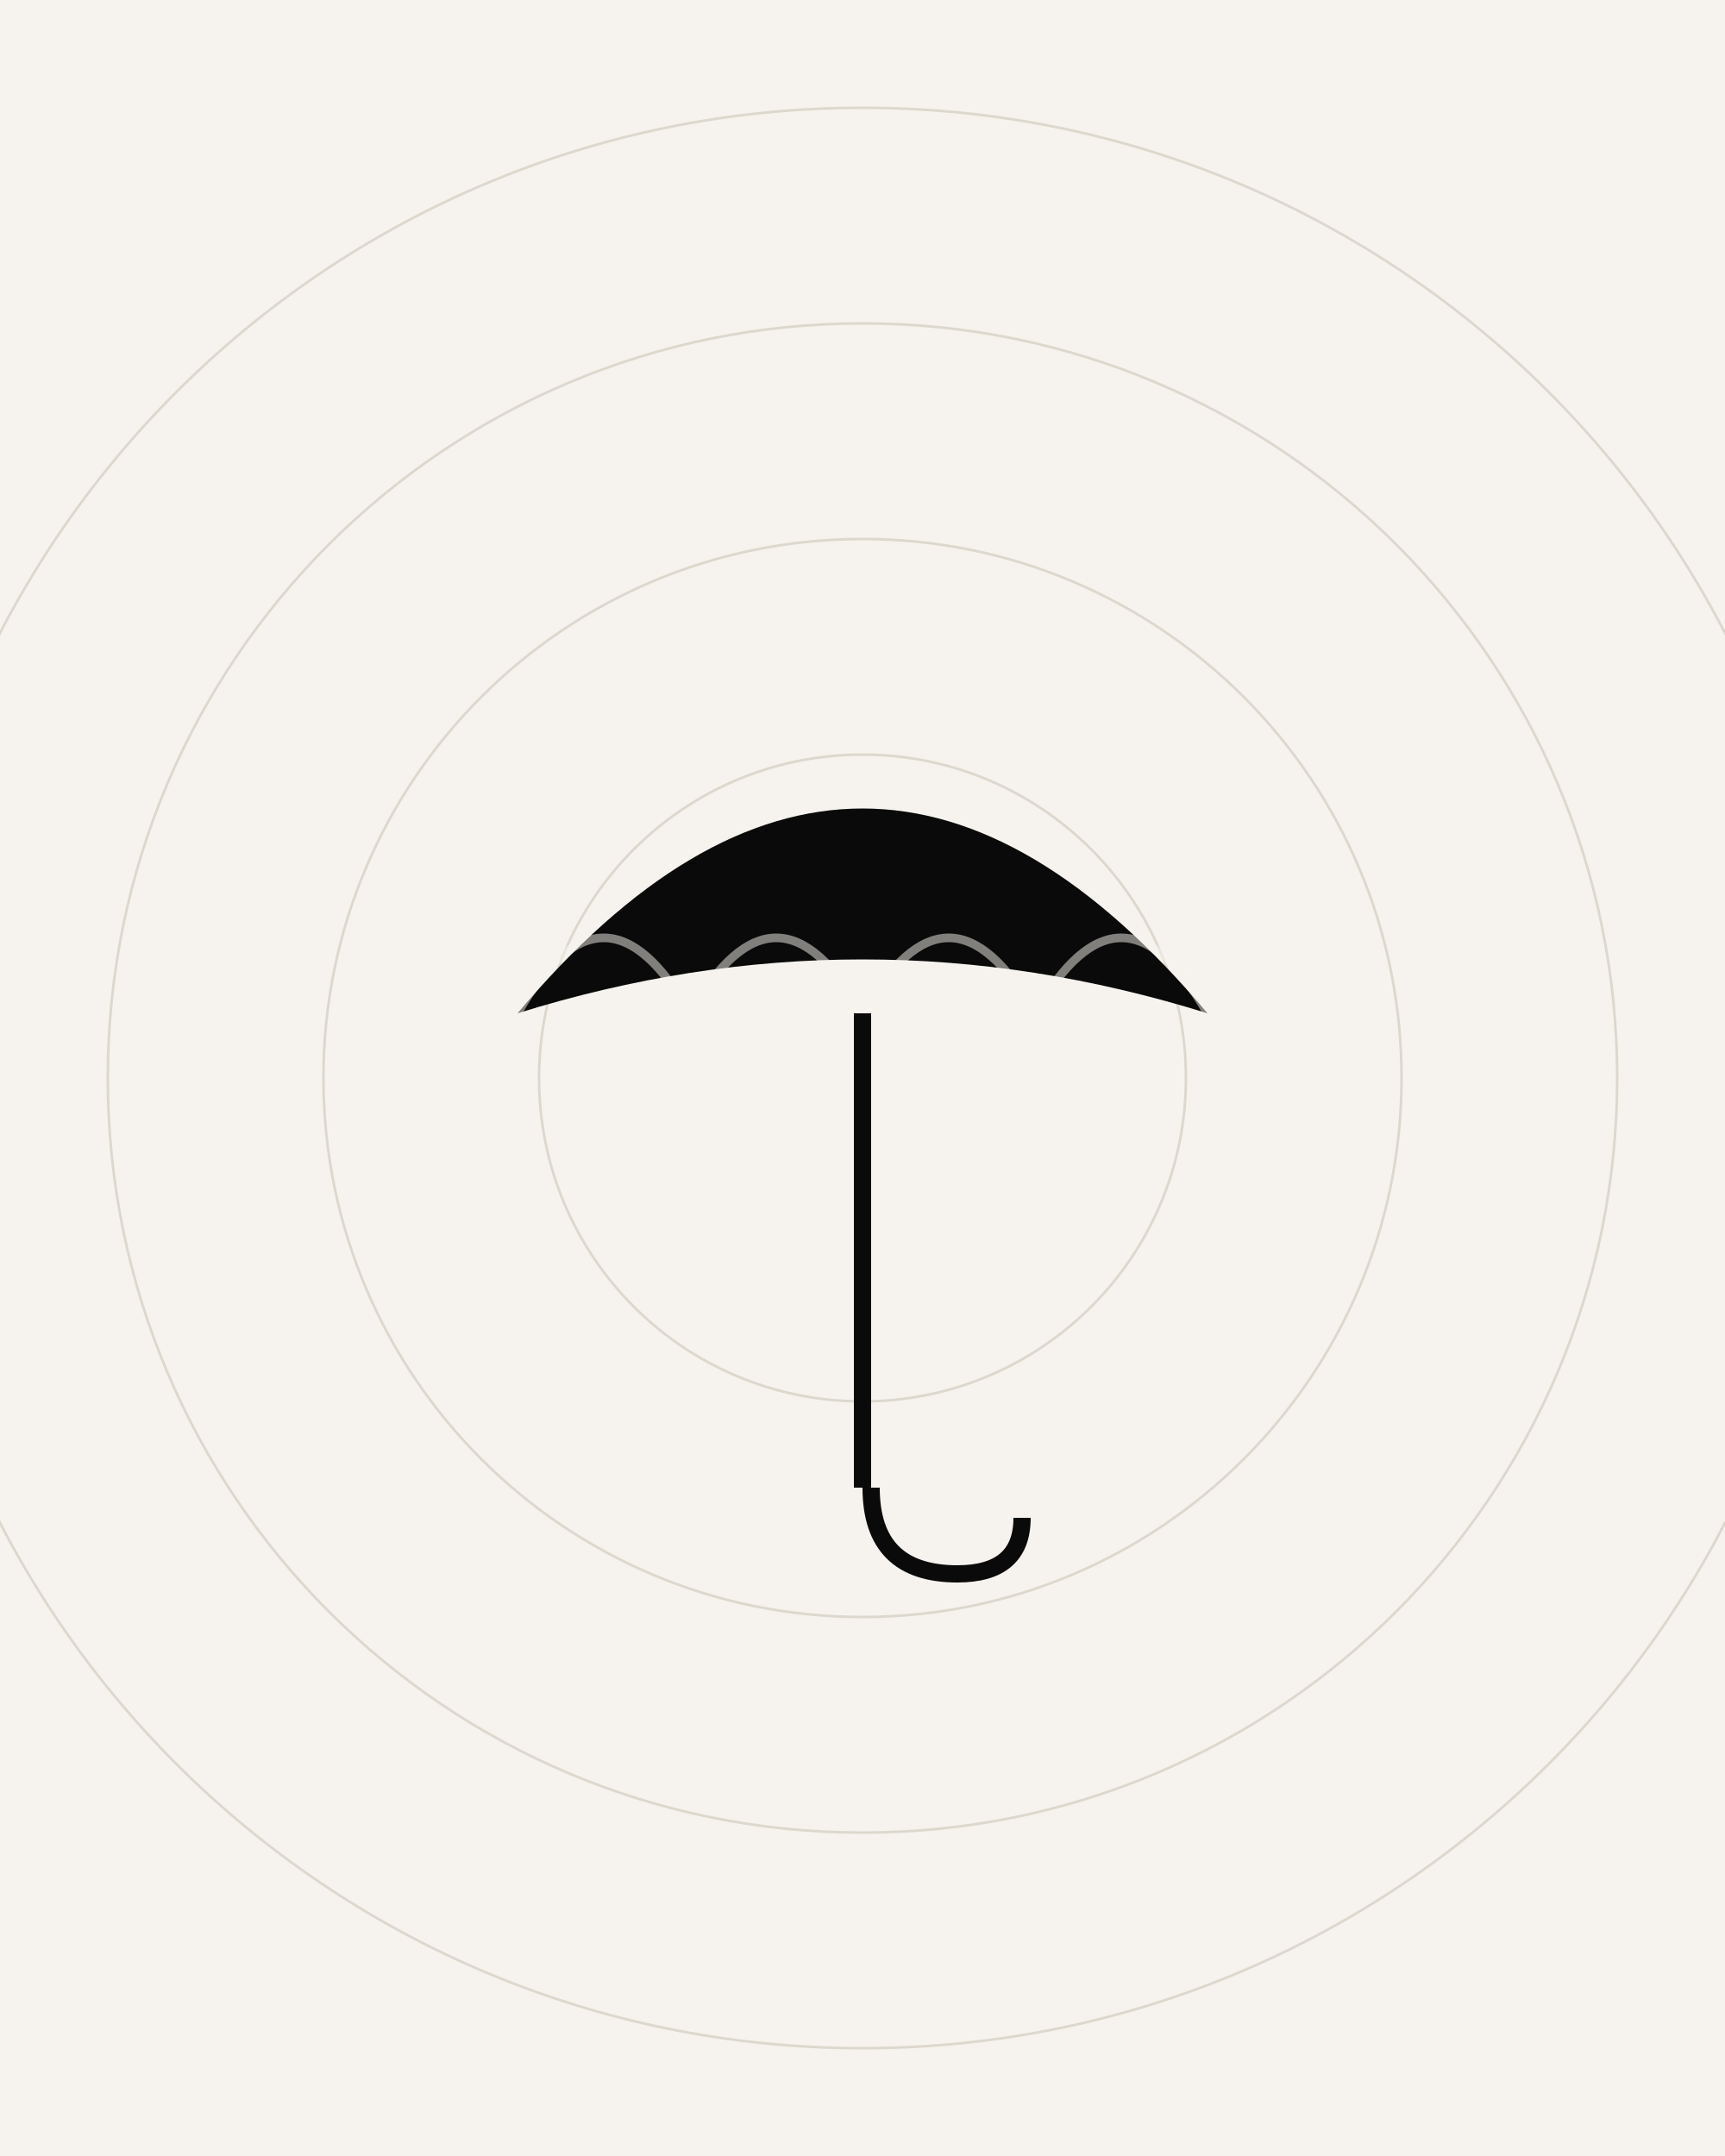
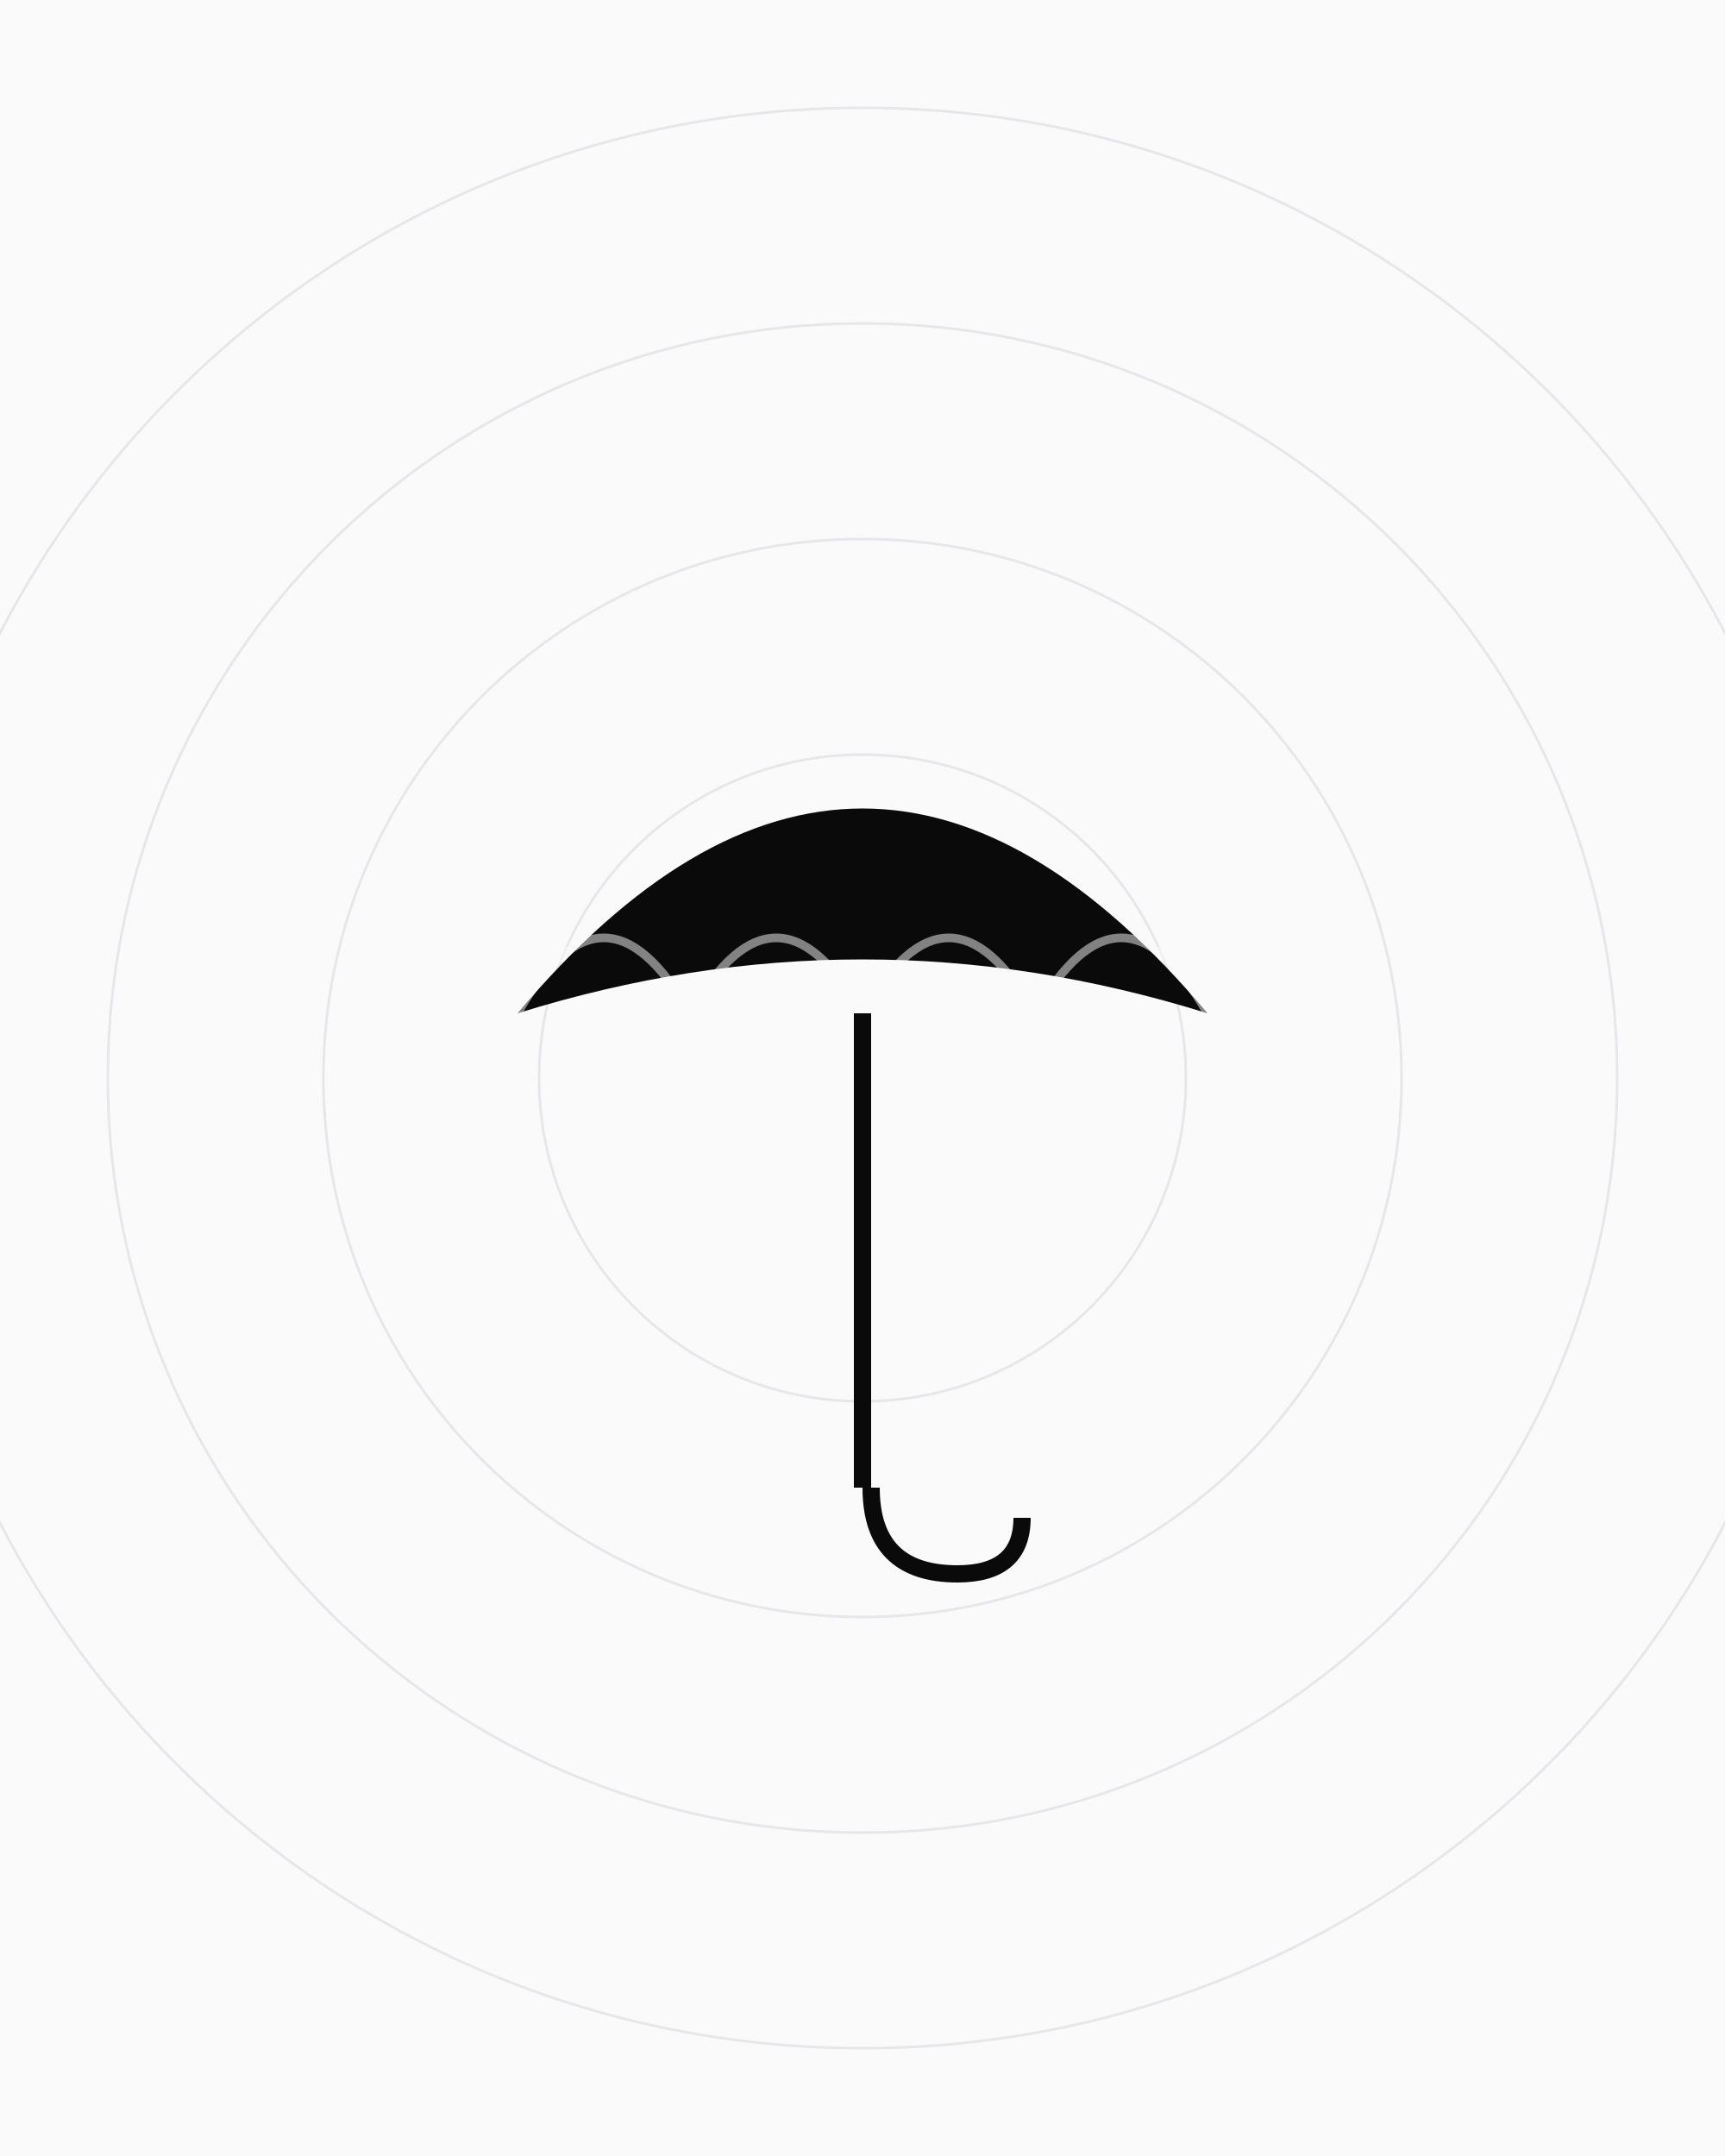
<svg xmlns="http://www.w3.org/2000/svg" viewBox="0 0 800 1000" fill="none" role="img">
-   <rect width="800" height="1000" fill="#F6F3EE" />
-   <g stroke="#C9C1B3" stroke-width="1.2" opacity="0.55" fill="none">
+   <rect width="800" height="1000" fill="#FAFAFA" />
+   <g stroke="#D7D7DD" stroke-width="1.2" opacity="0.55" fill="none">
    <circle cx="400" cy="500" r="150" />
    <circle cx="400" cy="500" r="250" />
    <circle cx="400" cy="500" r="350" />
    <circle cx="400" cy="500" r="450" />
  </g>
  <g fill="#0A0A0A">
    <path d="M240 470 q160 -190 320 0 q-160 -50 -320 0 z" />
-     <path d="M240 470 q40 -70 80 0 q40 -70 80 0 q40 -70 80 0 q40 -70 80 0" fill="none" stroke="#F6F3EE" stroke-width="4" opacity="0.5" />
+     <path d="M240 470 q40 -70 80 0 q40 -70 80 0 q40 -70 80 0 q40 -70 80 0" fill="none" stroke="#FAFAFA" stroke-width="4" opacity="0.5" />
    <rect x="396" y="470" width="8" height="220" />
    <path d="M404 690 q0 40 40 40 q30 0 30 -26" fill="none" stroke="#0A0A0A" stroke-width="8" />
  </g>
</svg>
